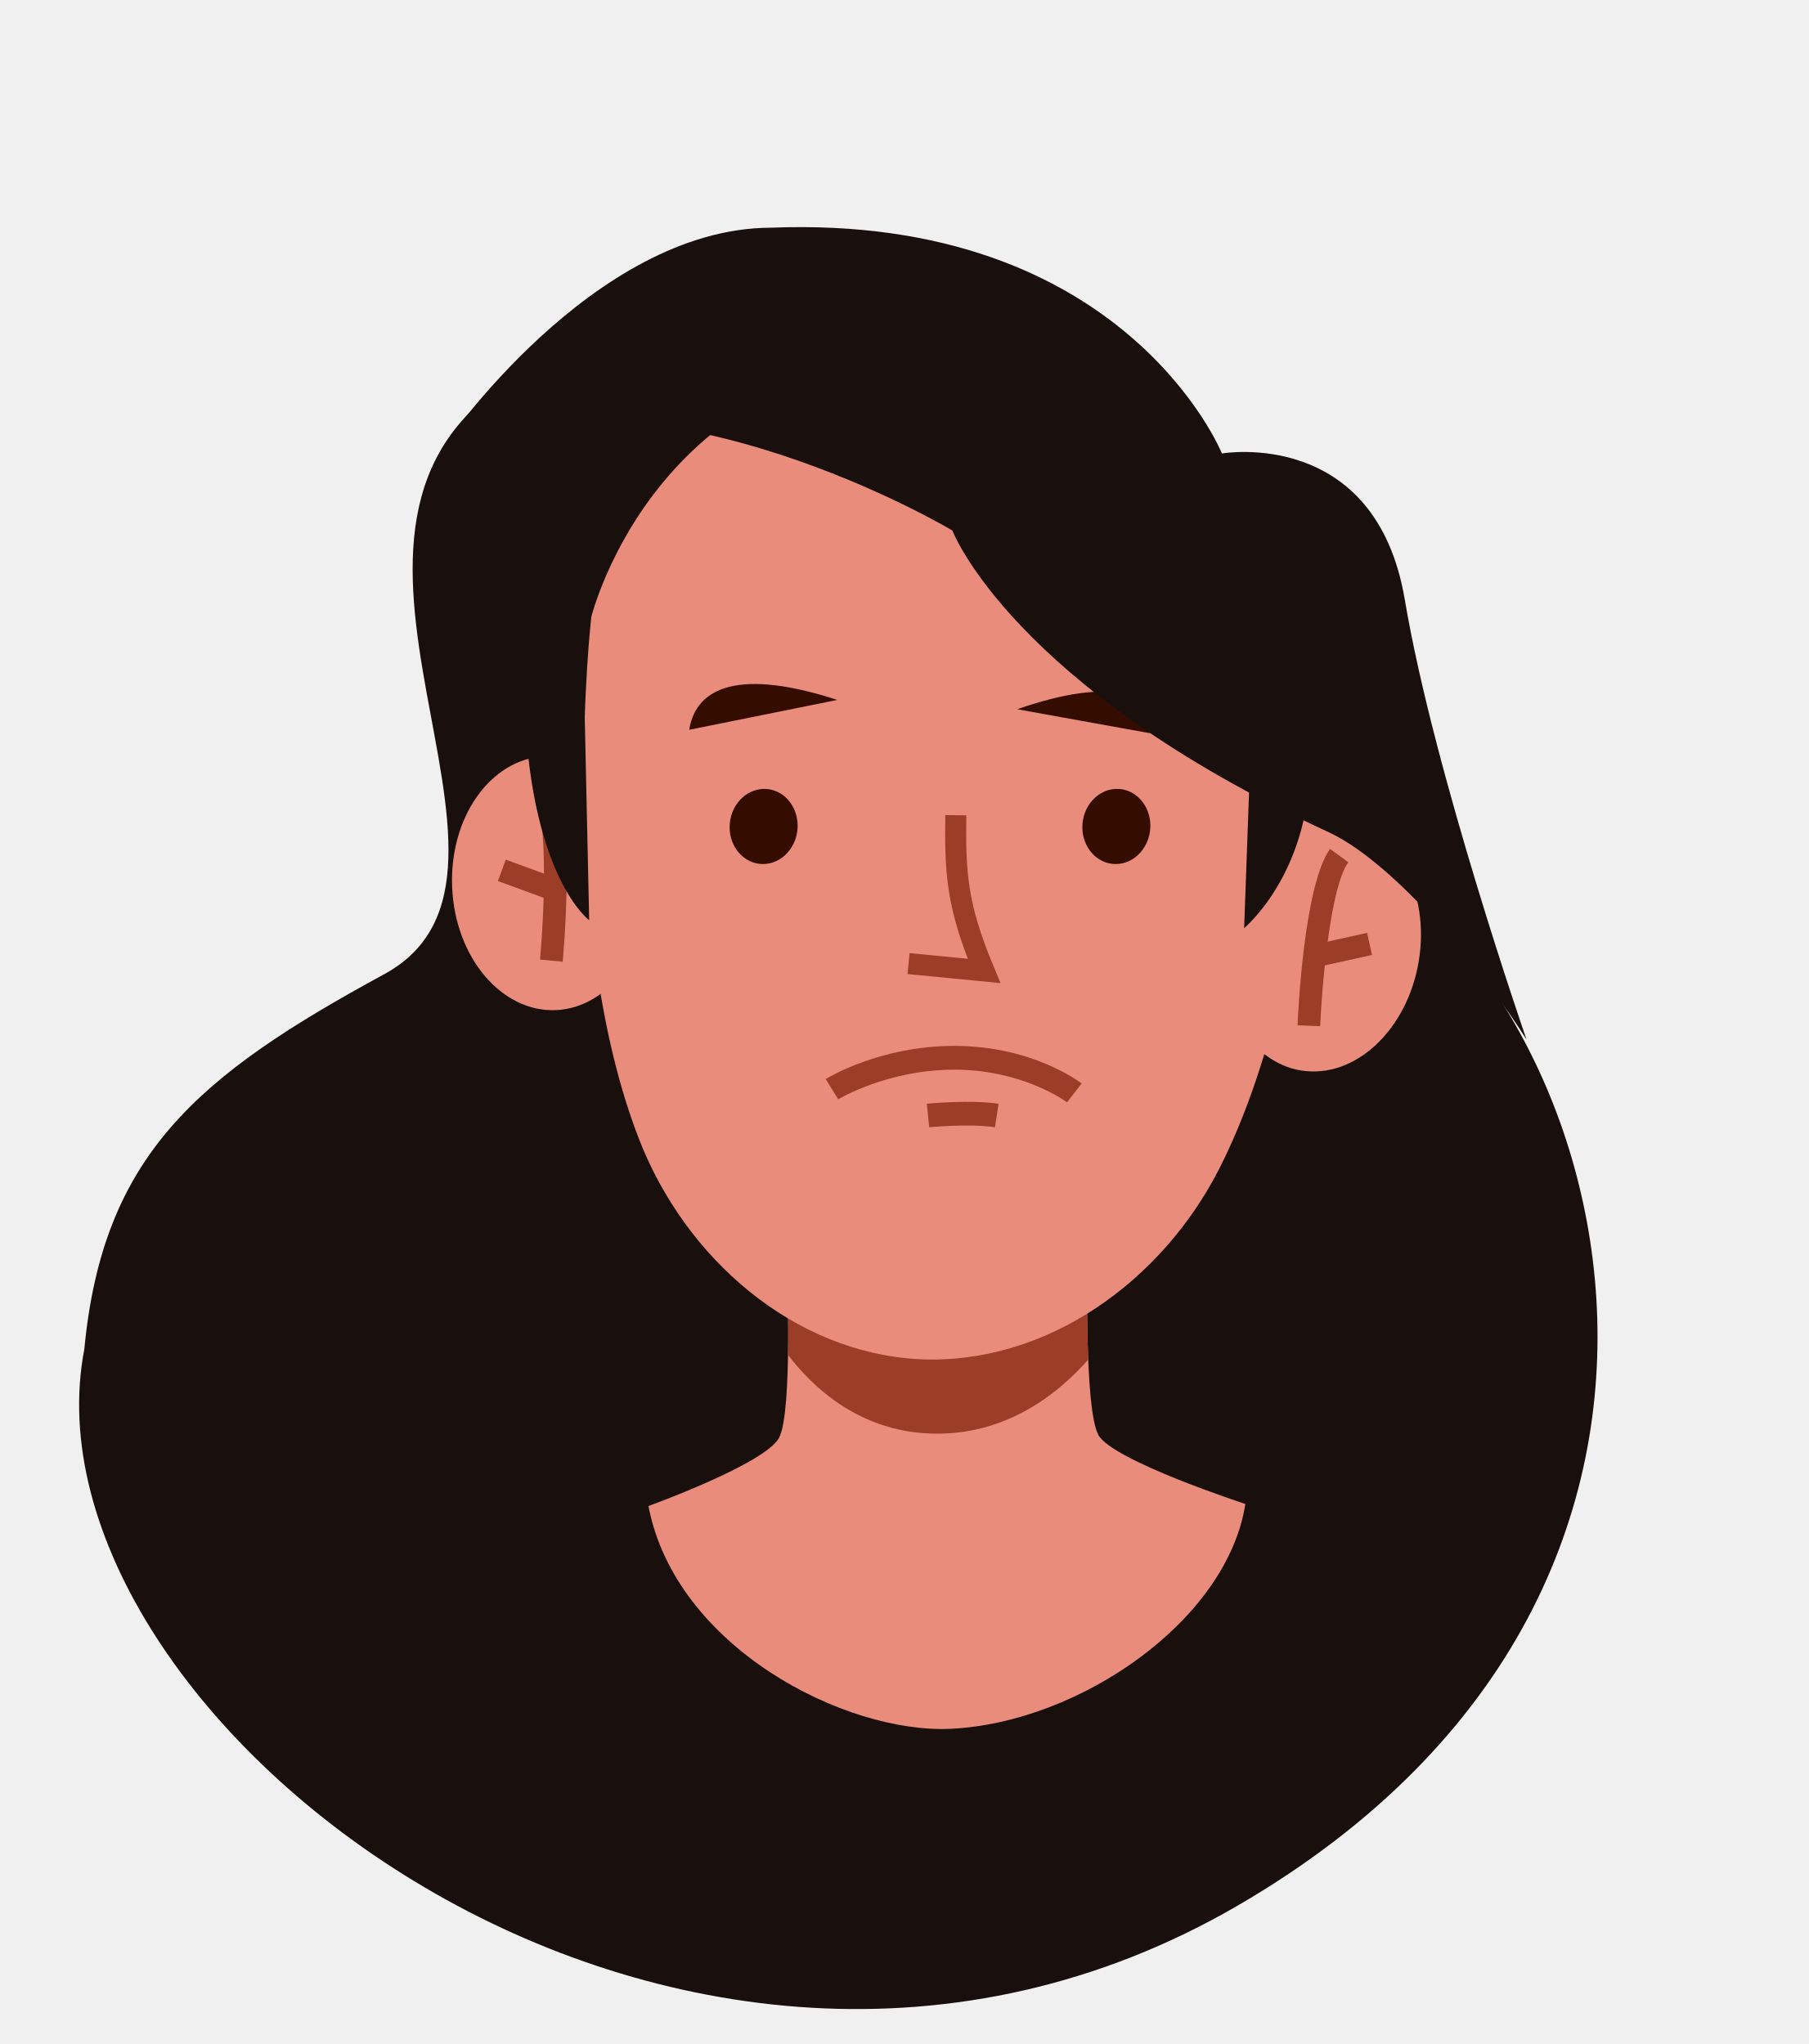
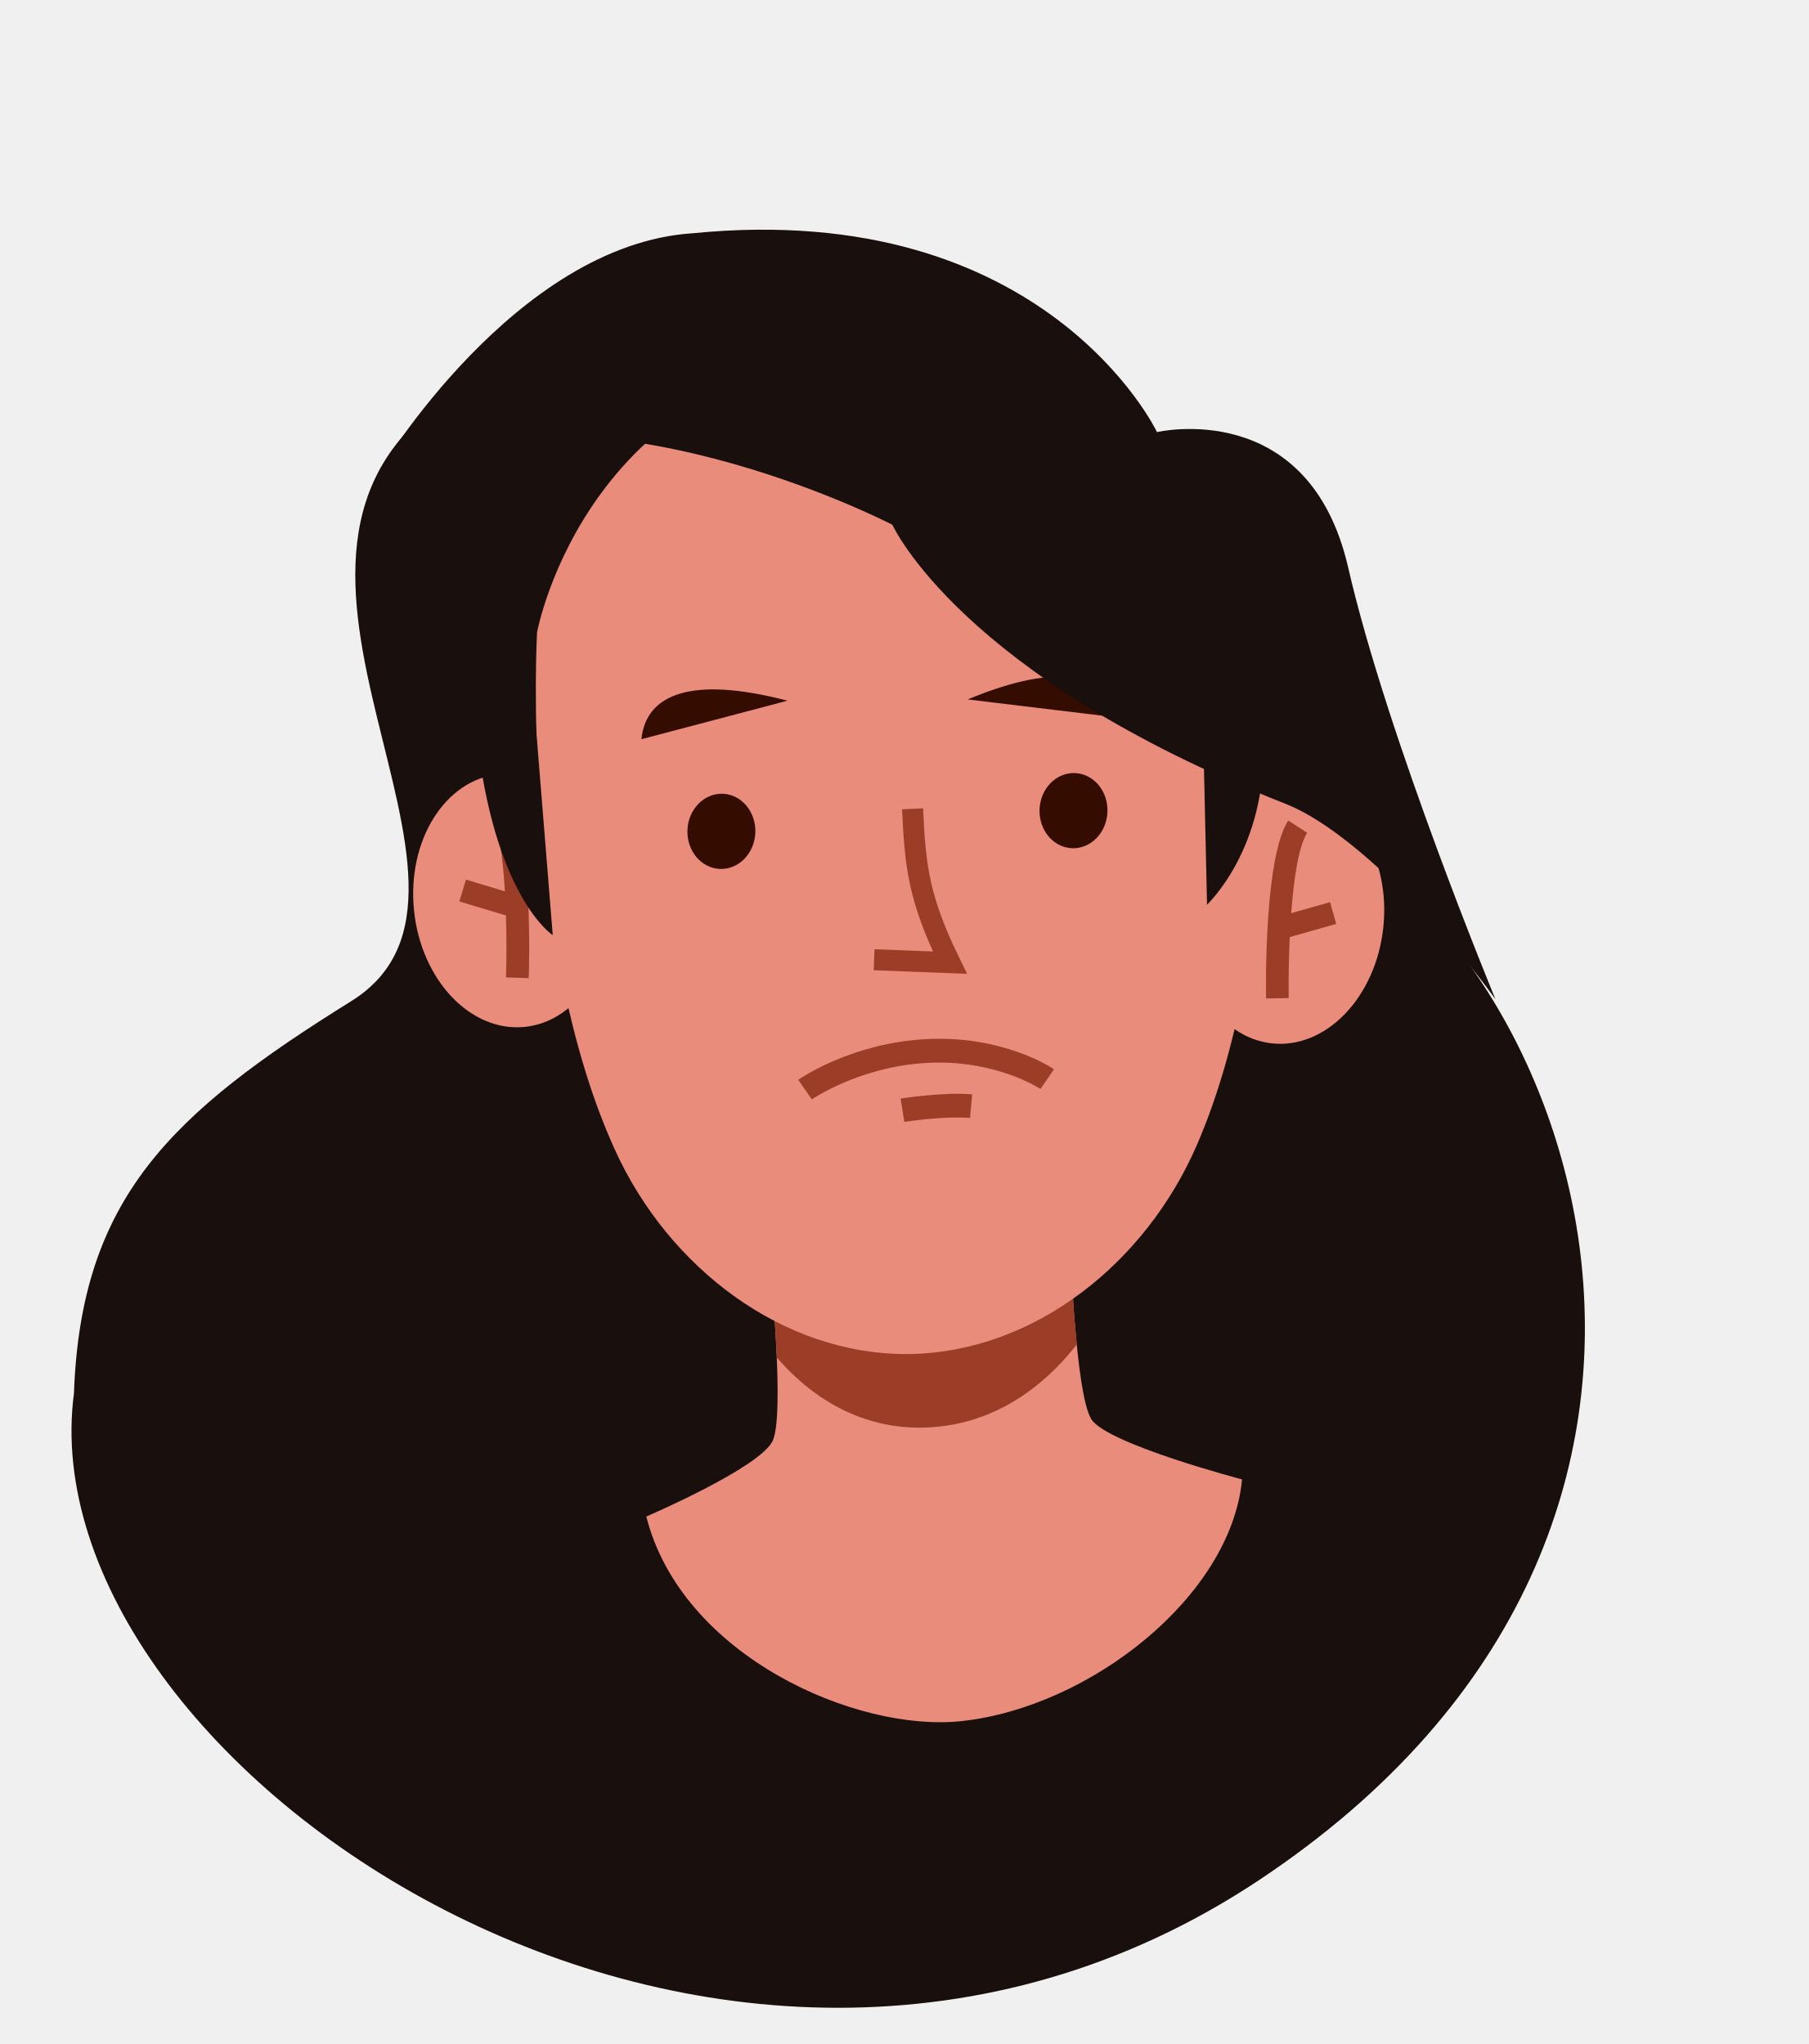
<svg xmlns="http://www.w3.org/2000/svg" width="215" height="243" viewBox="0 0 215 243" fill="none">
-   <path d="M120.814 56.907C120.814 56.907 85.633 30.651 61.619 44.611C31.541 62.115 67.863 103.756 45.65 115.826C23.436 127.895 12.214 137.328 10.018 160.426C1.643 204.019 80.5 265.326 147.17 226.507C213.839 187.687 190.125 115.062 158.817 100.621C121.144 83.237 120.844 56.937 120.844 56.937L120.814 56.907Z" fill="#190F0D" />
-   <path d="M168.622 114.29C169.995 106.064 165.946 98.534 159.578 97.471C153.21 96.408 146.935 102.214 145.561 110.44C144.188 118.666 148.238 126.196 154.606 127.259C160.974 128.322 167.249 122.515 168.622 114.29Z" fill="#E98C7B" />
-   <path d="M53.74 105.517C53.373 97.186 58.304 90.201 64.754 89.917C71.204 89.633 76.73 96.156 77.097 104.488C77.464 112.819 72.533 119.804 66.083 120.088C59.633 120.372 54.107 113.849 53.74 105.517Z" fill="#E98C7B" />
-   <path d="M130.542 170.571C128.855 167.493 129.251 150.255 129.251 150.255L111.384 150.001L93.526 150.579C93.526 150.579 94.233 167.804 92.6 170.92C90.969 174.027 77.069 179.043 77.069 179.043C80.277 195.839 100.488 206.154 113.059 205.525C128.343 204.77 145.871 192.641 148.015 178.796C148.015 178.796 132.227 173.659 130.531 170.58L130.542 170.571Z" fill="#E98C7B" />
-   <path d="M129.342 161.622C129.239 159.191 129.21 156.705 129.213 154.671C126.78 155.645 120.822 157.568 111.46 157.65C99.962 157.753 94.391 154.97 93.644 154.564C93.68 156.439 93.7 158.765 93.669 161.087C96.433 164.722 102.232 170.524 111.574 170.44C120.205 170.364 126.134 165.284 129.341 161.632L129.342 161.622Z" fill="#9C3D28" />
-   <path d="M70.277 73.347C70.277 73.347 78.288 40.763 115.049 42.355C151.798 44.307 156.633 77.512 156.633 77.512C156.633 77.512 157.291 114.51 144.951 138.866C138.154 152.289 124.424 162.264 109.327 161.597C94.237 160.811 81.476 149.556 75.996 135.538C66.06 110.109 70.277 73.347 70.277 73.347Z" fill="#E98C7B" />
-   <path d="M126.819 131.049C126.819 131.049 121.669 127.169 113.429 127.169H113.409C105.469 127.169 99.679 130.659 99.619 130.689L98.139 128.279C98.399 128.119 104.629 124.339 113.409 124.339H113.429C122.689 124.339 128.319 128.629 128.559 128.809L126.829 131.039L126.819 131.049Z" fill="#9C3D28" />
-   <path d="M110.439 134.029L110.159 131.219C110.369 131.199 115.279 130.719 118.679 131.219L118.259 134.009C115.209 133.549 110.489 134.009 110.439 134.009V134.029Z" fill="#9C3D28" />
-   <path d="M148.54 91.895L147.869 110.344C147.869 110.344 155.422 104.103 155.689 91.281L148.54 91.895Z" fill="#190F0D" />
-   <path d="M66.878 114.337C67.032 112.623 68.342 97.485 65.837 92.885L63.464 94.173C65.258 97.458 64.597 109.66 64.188 114.084L66.878 114.327L66.878 114.337Z" fill="#9C3D28" />
-   <path d="M60.113 102.197L66.618 104.585L65.684 107.129L59.179 104.741L60.113 102.197Z" fill="#9C3D28" />
-   <path d="M70.026 109.395C70.026 109.395 63.301 104.498 62.371 84.706L69.465 83.72L70.026 109.395Z" fill="#190F0D" />
-   <path d="M90.327 102.704C92.547 102.92 94.54 101.103 94.779 98.646C95.018 96.188 93.413 94.021 91.193 93.805C88.974 93.589 86.981 95.406 86.742 97.863C86.503 100.321 88.108 102.488 90.327 102.704Z" fill="#340C00" />
-   <path d="M132.25 102.704C134.469 102.92 136.462 101.103 136.702 98.646C136.941 96.188 135.336 94.021 133.116 93.805C130.897 93.589 128.904 95.406 128.665 97.863C128.425 100.321 130.031 102.488 132.25 102.704Z" fill="#340C00" />
-   <path d="M154.217 121.897C154.291 120.189 155.016 105.125 158.086 100.924L160.254 102.508C158.058 105.51 157.093 117.604 156.906 122.001L154.218 121.888L154.217 121.897Z" fill="#9C3D28" />
-   <path d="M162.483 110.902L155.766 112.389L156.347 115.015L163.064 113.528L162.483 110.902Z" fill="#9C3D28" />
-   <path d="M113.601 96.916C113.517 103.714 113.682 107.59 116.961 115.43L107.985 114.556" stroke="#9C3D28" stroke-width="2.5" />
-   <path d="M81.916 86.76C82.749 81.524 88.147 79.51 99.515 83.211L81.916 86.76Z" fill="#340C00" />
-   <path d="M138.568 87.51C137.629 82.291 132.192 80.387 120.9 84.316L138.568 87.51Z" fill="#340C00" />
-   <path d="M52.764 52.994C78.307 42.203 113.19 63.065 113.19 63.065C113.19 63.065 120.198 81.531 157.871 98.914C165.825 102.577 176.452 115.637 181.435 123.593C181.435 123.593 170.418 91.829 166.966 71.293C163.484 50.727 145.233 53.91 145.233 53.91C145.233 53.91 133.706 25.396 91.568 27.071C70.375 27.161 52.764 52.994 52.764 52.994Z" fill="#190F0D" />
+   <g clip-path="url(#clip0_209_24)">
+     <path class="hair" d="M113.314 55.796C113.314 55.796 76.652 31.65 53.499 46.997C24.501 66.236 63.206 105.673 41.739 119.026C20.273 132.379 9.624 142.455 8.789 165.642C2.988 209.652 85.309 266.222 149.584 223.554C213.859 180.887 185.921 109.779 153.818 97.202C115.19 82.061 113.346 55.824 113.346 55.824L113.314 55.796Z" fill="#190F0D" />
+     <path class="skin" d="M164.41 110.271C165.298 101.979 160.813 94.7 154.394 94.013C147.974 93.326 142.051 99.491 141.163 107.783C140.275 116.075 144.76 123.354 151.179 124.041C157.599 124.728 163.522 118.564 164.41 110.271Z" fill="#E98C7B" />
+     <path class="skin" d="M49.21 108.261C48.354 99.965 52.866 92.703 59.288 92.041C65.711 91.378 71.611 97.566 72.466 105.862C73.322 114.157 68.809 121.419 62.387 122.081C55.965 122.744 50.065 116.556 49.21 108.261Z" fill="#E98C7B" />
+     <path class="skin" d="M129.699 168.692C127.835 165.718 127.218 148.487 127.218 148.487L109.366 149.282L91.573 150.908C91.573 150.908 93.29 168.061 91.844 171.269C90.398 174.466 76.816 180.29 76.816 180.29C81.004 196.868 101.787 205.978 114.3 204.612C129.513 202.961 146.298 189.824 147.625 175.876C147.625 175.876 131.563 171.675 129.689 168.701L129.699 168.692Z" fill="#E98C7B" />
+     <path d="M127.976 159.829C127.731 157.408 127.556 154.928 127.44 152.898C125.067 154.013 119.233 156.282 109.892 156.914C98.42 157.692 92.695 155.241 91.926 154.879C92.072 156.749 92.228 159.07 92.333 161.39C95.306 164.856 101.436 170.307 110.757 169.675C119.368 169.092 124.989 163.673 127.976 159.839L127.976 159.829Z" fill="#9C3D28" />
+     <path class="skin" d="M63.829 75.174C63.829 75.174 69.913 42.176 106.704 41.607C143.505 41.398 150.281 74.261 150.281 74.261C150.281 74.261 153.11 111.157 142.222 136.196C136.225 149.994 123.104 160.759 107.994 160.98C92.884 161.081 79.484 150.595 73.19 136.923C61.778 112.121 63.829 75.174 63.829 75.174Z" fill="#E98C7B" />
+     <path d="M123.662 129.456C123.662 129.456 118.293 125.885 110.068 126.369L110.048 126.37C102.121 126.836 96.546 130.66 96.488 130.694L94.869 128.375C95.119 128.2 101.117 124.06 109.881 123.545L109.901 123.544C119.145 123 125.018 126.952 125.268 127.117L123.672 129.445L123.662 129.456Z" fill="#9C3D28" />
+     <path d="M107.486 133.393L107.042 130.604C107.25 130.572 112.123 129.804 115.547 130.104L115.291 132.914C112.22 132.634 107.535 133.37 107.485 133.373L107.486 133.393Z" fill="#9C3D28" />
+     <path class="hair" d="M143.046 89.094L143.46 107.55C143.46 107.55 150.634 100.877 150.147 88.062L143.046 89.094Z" fill="#190F0D" />
+     <path d="M62.843 116.294C62.896 114.574 63.316 99.385 60.544 94.94L58.252 96.365C60.235 99.539 60.292 111.759 60.143 116.199L62.843 116.284L62.843 116.294Z" fill="#9C3D28" />
+     <path d="M55.377 104.571L62.012 106.573L61.229 109.168L54.594 107.166L55.377 104.571Z" fill="#9C3D28" />
+     <path class="hair" d="M65.696 111.175C65.696 111.175 58.694 106.681 56.604 86.978L63.628 85.577L65.696 111.175Z" fill="#190F0D" />
+     <path d="M85.569 103.303C87.797 103.388 89.68 101.457 89.774 98.99C89.868 96.523 88.139 94.454 85.91 94.368C83.682 94.283 81.799 96.214 81.705 98.681C81.611 101.148 83.34 103.217 85.569 103.303Z" fill="#340C00" />
+     <path d="M127.418 100.841C129.646 100.926 131.529 98.995 131.624 96.528C131.718 94.061 129.988 91.992 127.76 91.906C125.532 91.821 123.649 93.752 123.555 96.219C123.46 98.686 125.19 100.755 127.418 100.841Z" fill="#340C00" />
+     <path d="M150.475 118.712C150.448 117.002 150.287 101.922 153.106 97.547L155.363 99.001C153.347 102.127 153.093 114.257 153.165 118.657L150.475 118.702L150.475 118.712Z" fill="#9C3D28" />
+     <path d="M158.08 107.249L151.462 109.128L152.197 111.716L158.815 109.837L158.08 107.249Z" fill="#9C3D28" />
+     <path d="M108.462 96.158C108.777 102.949 109.17 106.81 112.903 114.443L103.891 114.098" stroke="#9C3D28" stroke-width="2.5" />
+     <path d="M76.235 87.879C76.76 82.603 82.03 80.276 93.596 83.303L76.235 87.879Z" fill="#340C00" />
+     <path d="M132.834 85.302C131.59 80.148 126.05 78.566 115.009 83.152L132.834 85.302Z" fill="#340C00" />
+     <path class="hair" d="M45.151 55.885C70.016 43.613 106.065 62.39 106.065 62.39C106.065 62.39 114.145 80.412 152.773 95.553C160.929 98.743 172.304 111.156 177.745 118.806C177.745 118.806 164.883 87.743 160.231 67.446C155.547 47.12 137.514 51.369 137.514 51.369C137.514 51.369 124.332 23.581 82.366 27.728C61.215 29.062 45.151 55.885 45.151 55.885Z" fill="#190F0D" />
+   </g>
+   <defs>
+     <clipPath id="clip0_209_24">
+       <rect width="215" height="243" fill="white" />
+     </clipPath>
+   </defs>
</svg>
